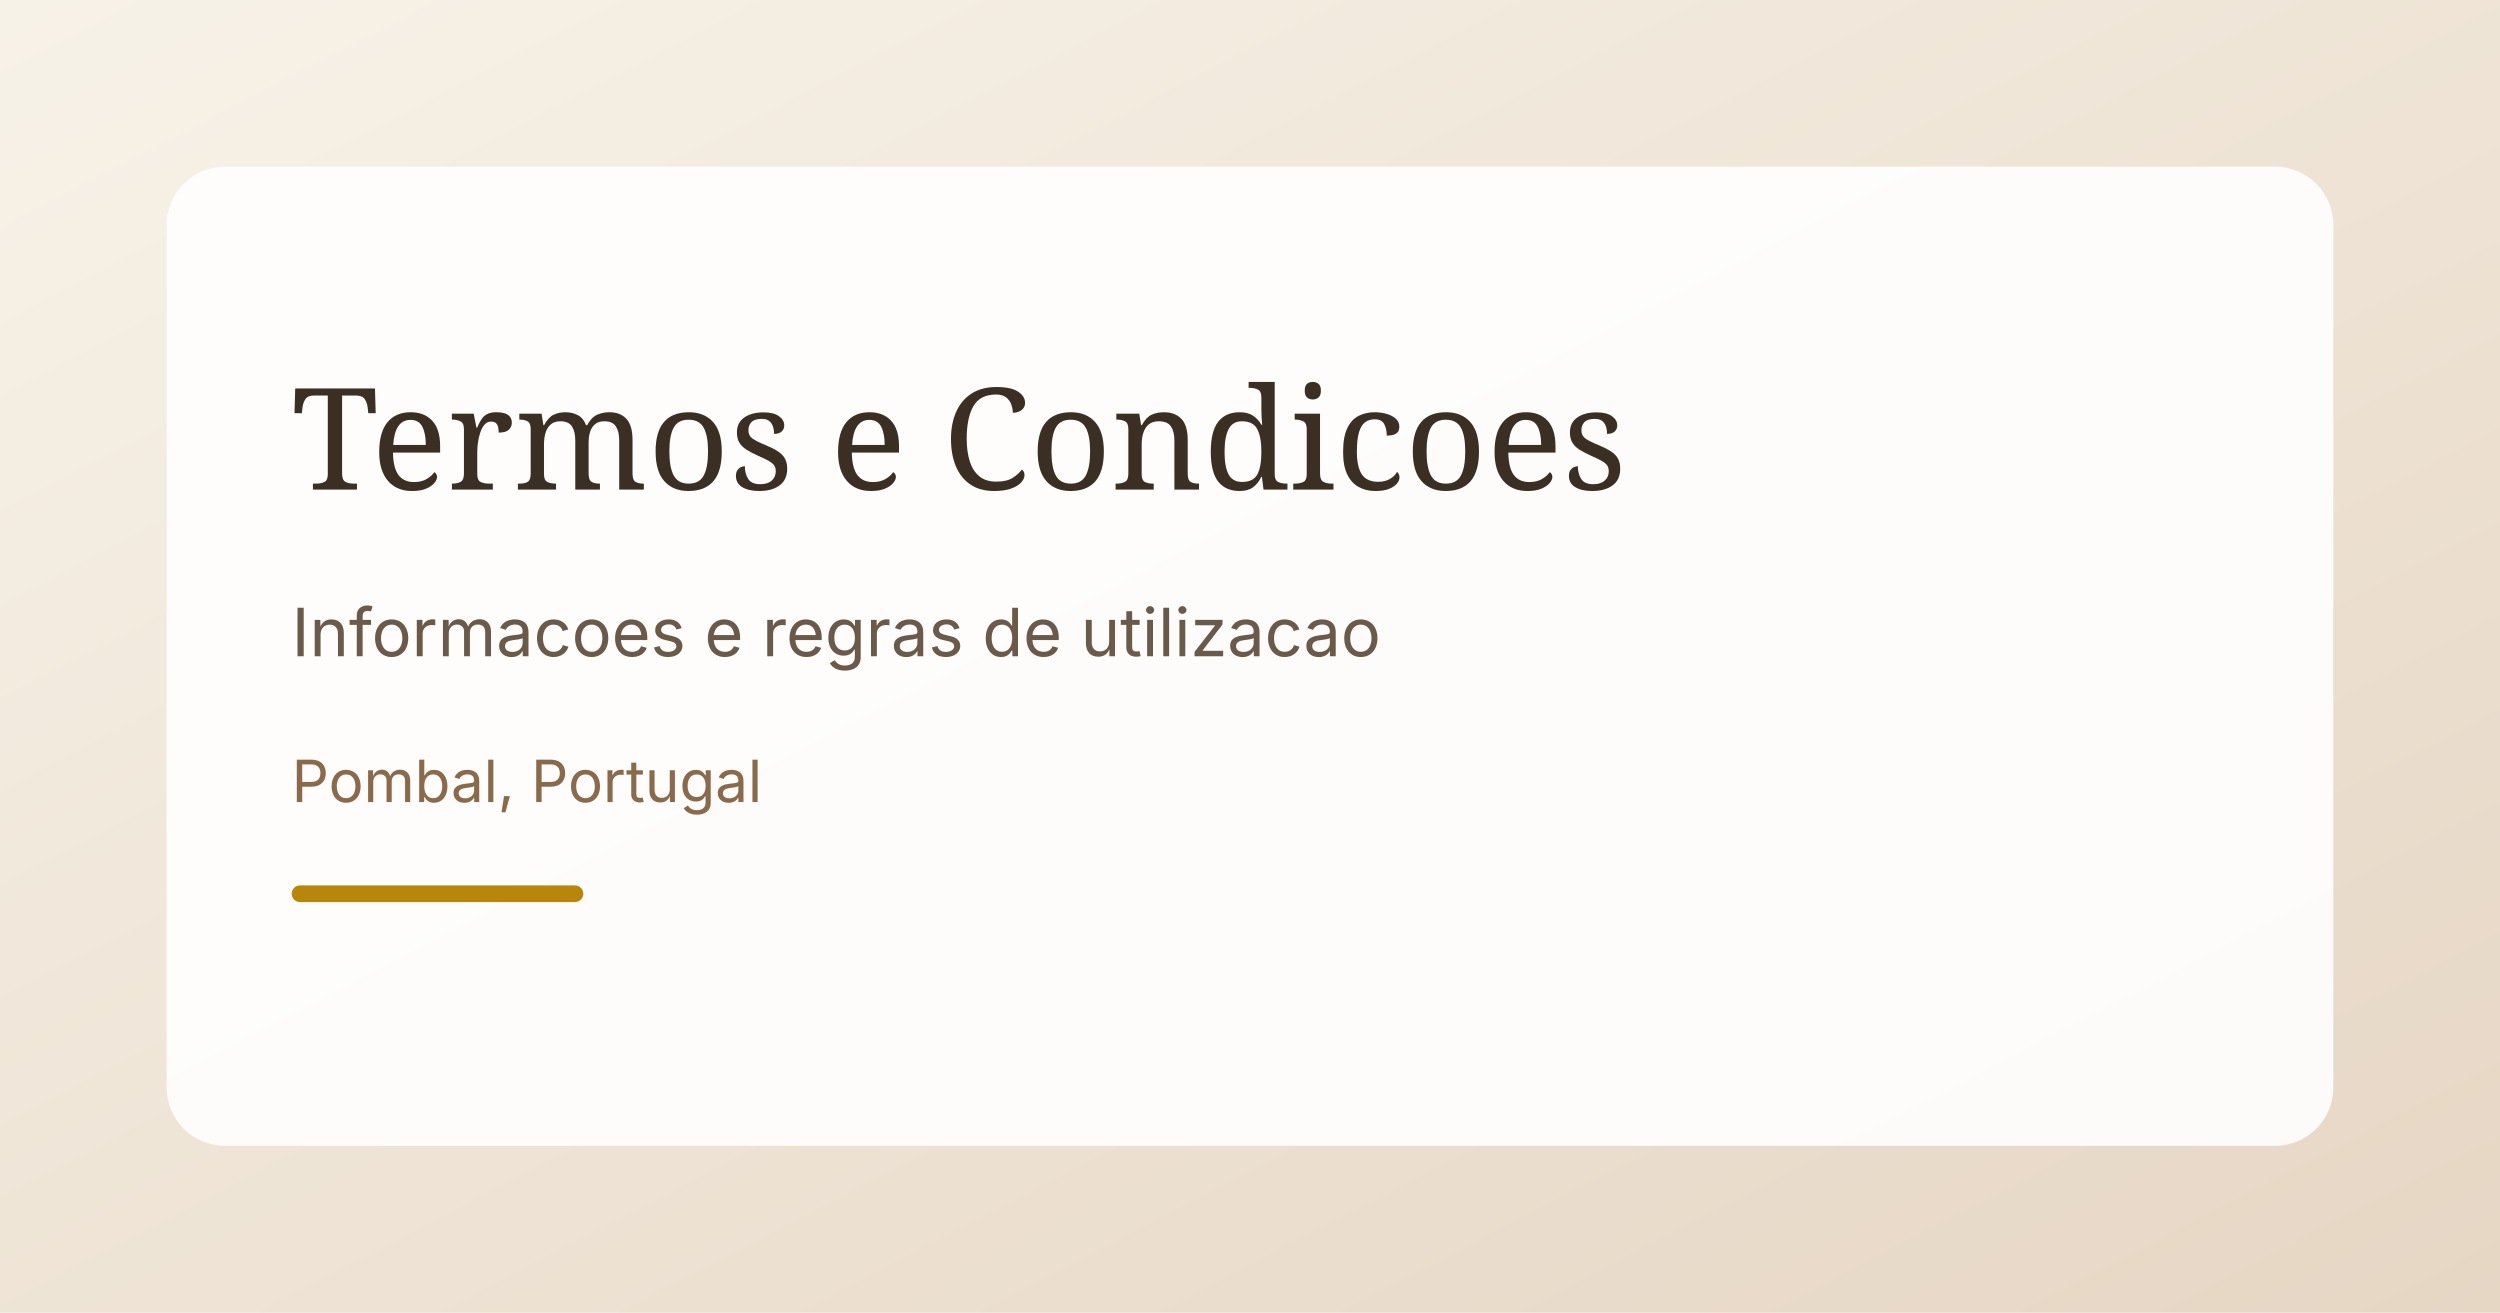
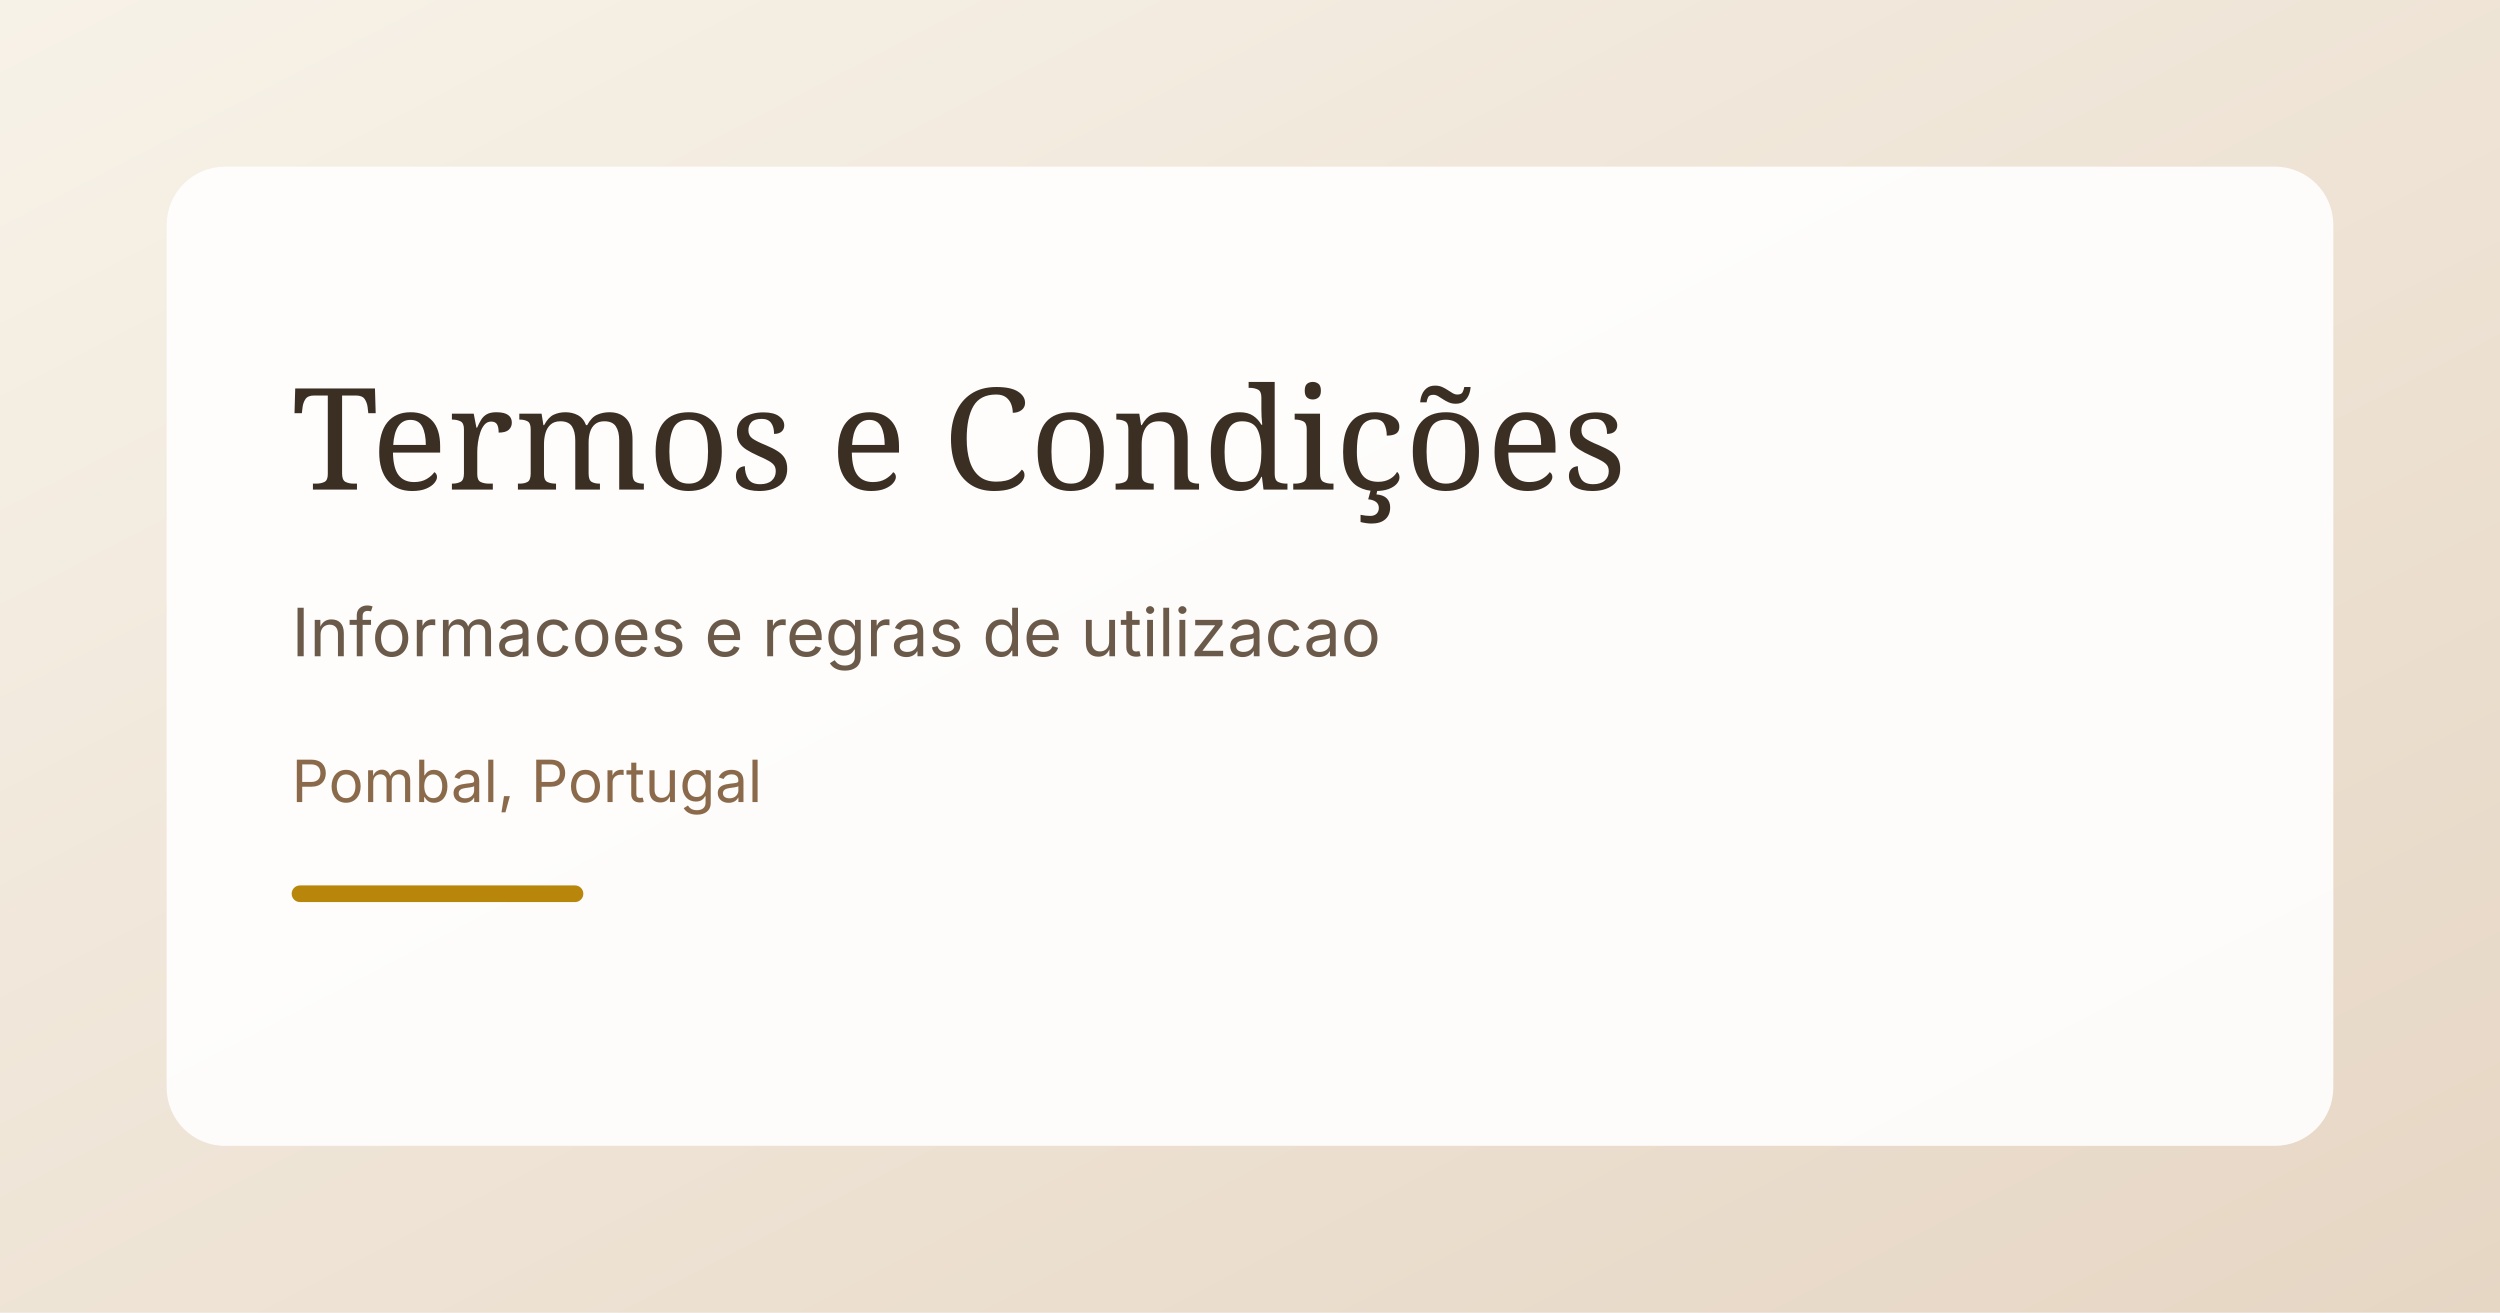
<svg xmlns="http://www.w3.org/2000/svg" width="1200" height="630" viewBox="0 0 1200 630">
  <defs>
    <linearGradient id="bg" x1="0" y1="0" x2="1" y2="1">
      <stop offset="0%" stop-color="#f7f2e8" />
      <stop offset="100%" stop-color="#e6d6c4" />
    </linearGradient>
  </defs>
  <rect width="1200" height="630" fill="url(#bg)" />
  <rect x="80" y="80" width="1040" height="470" rx="28" fill="#ffffff" opacity="0.9" />
-   <text x="140" y="235" font-family="Playfair Display, serif" font-size="68" fill="#3b2f23">Termos e Condicoes</text>
+   <text x="140" y="235" font-family="Playfair Display, serif" font-size="68" fill="#3b2f23">Termos e Condições</text>
  <text x="140" y="315" font-family="Inter, sans-serif" font-size="32" fill="#6b5a49">Informacoes e regras de utilizacao</text>
  <text x="140" y="385" font-family="Inter, sans-serif" font-size="28" fill="#8a6a4b">Pombal, Portugal</text>
  <rect x="140" y="425" width="140" height="8" fill="#b8860b" rx="4" />
</svg>
